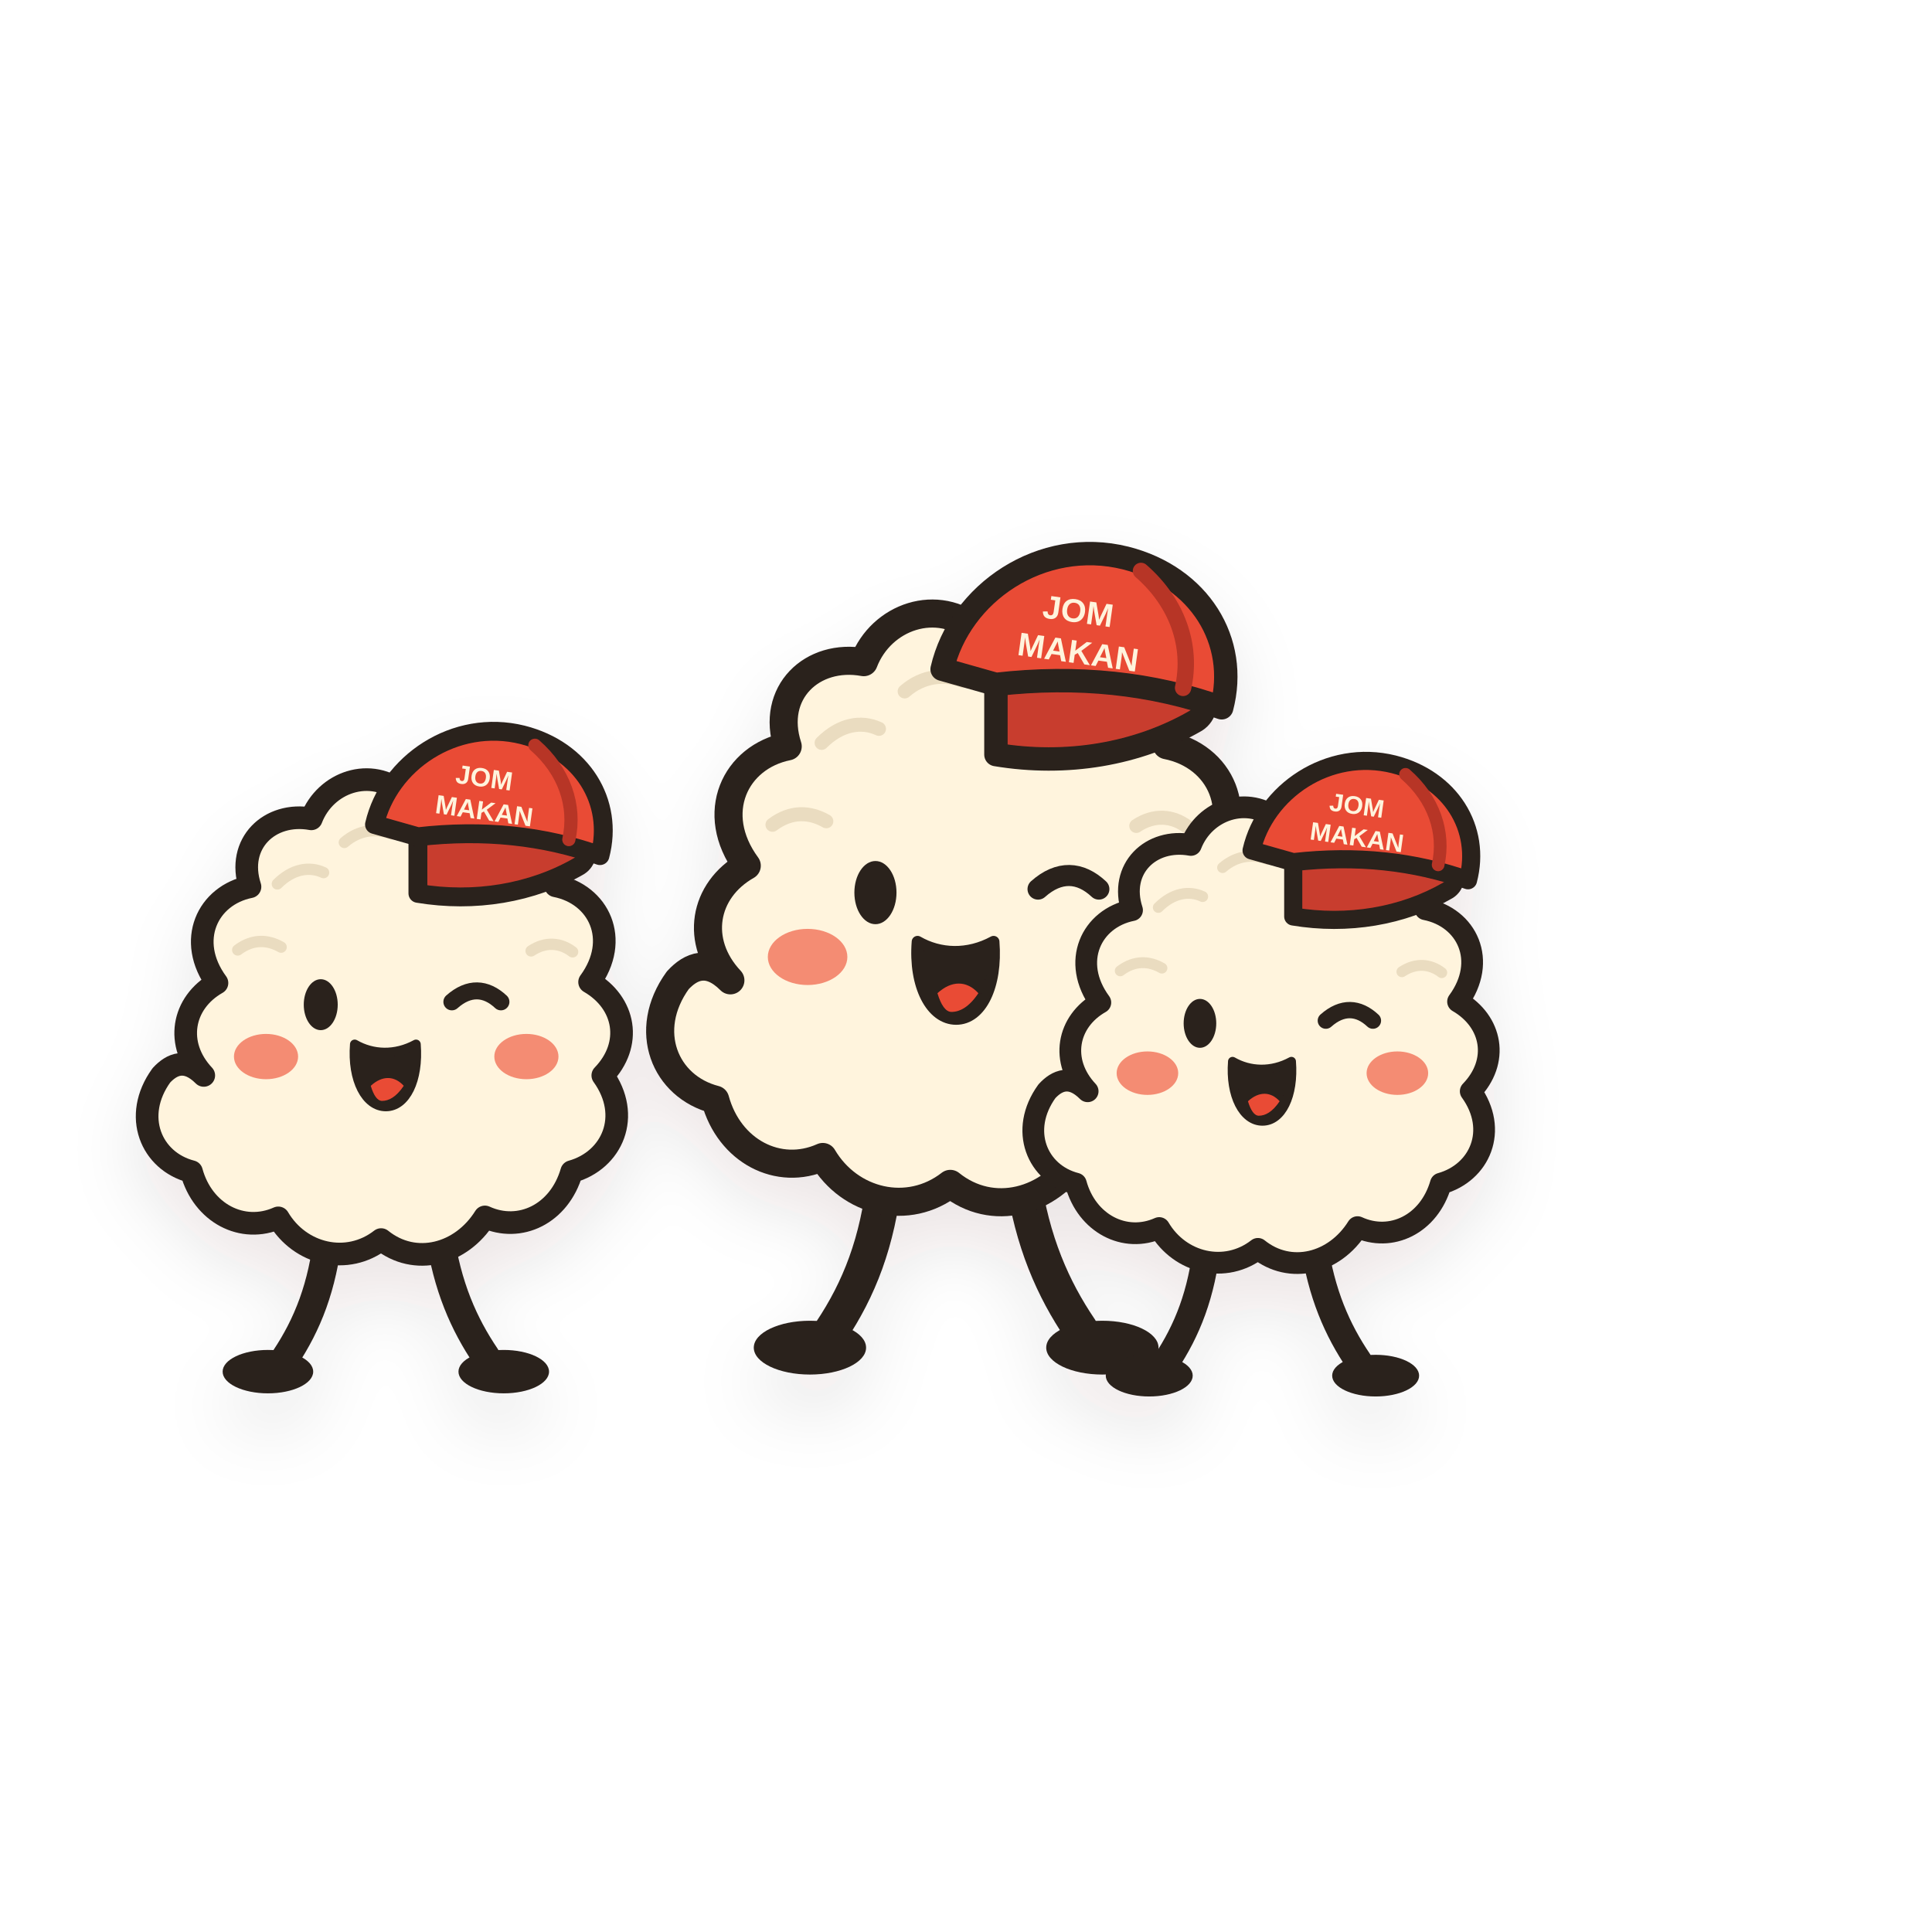
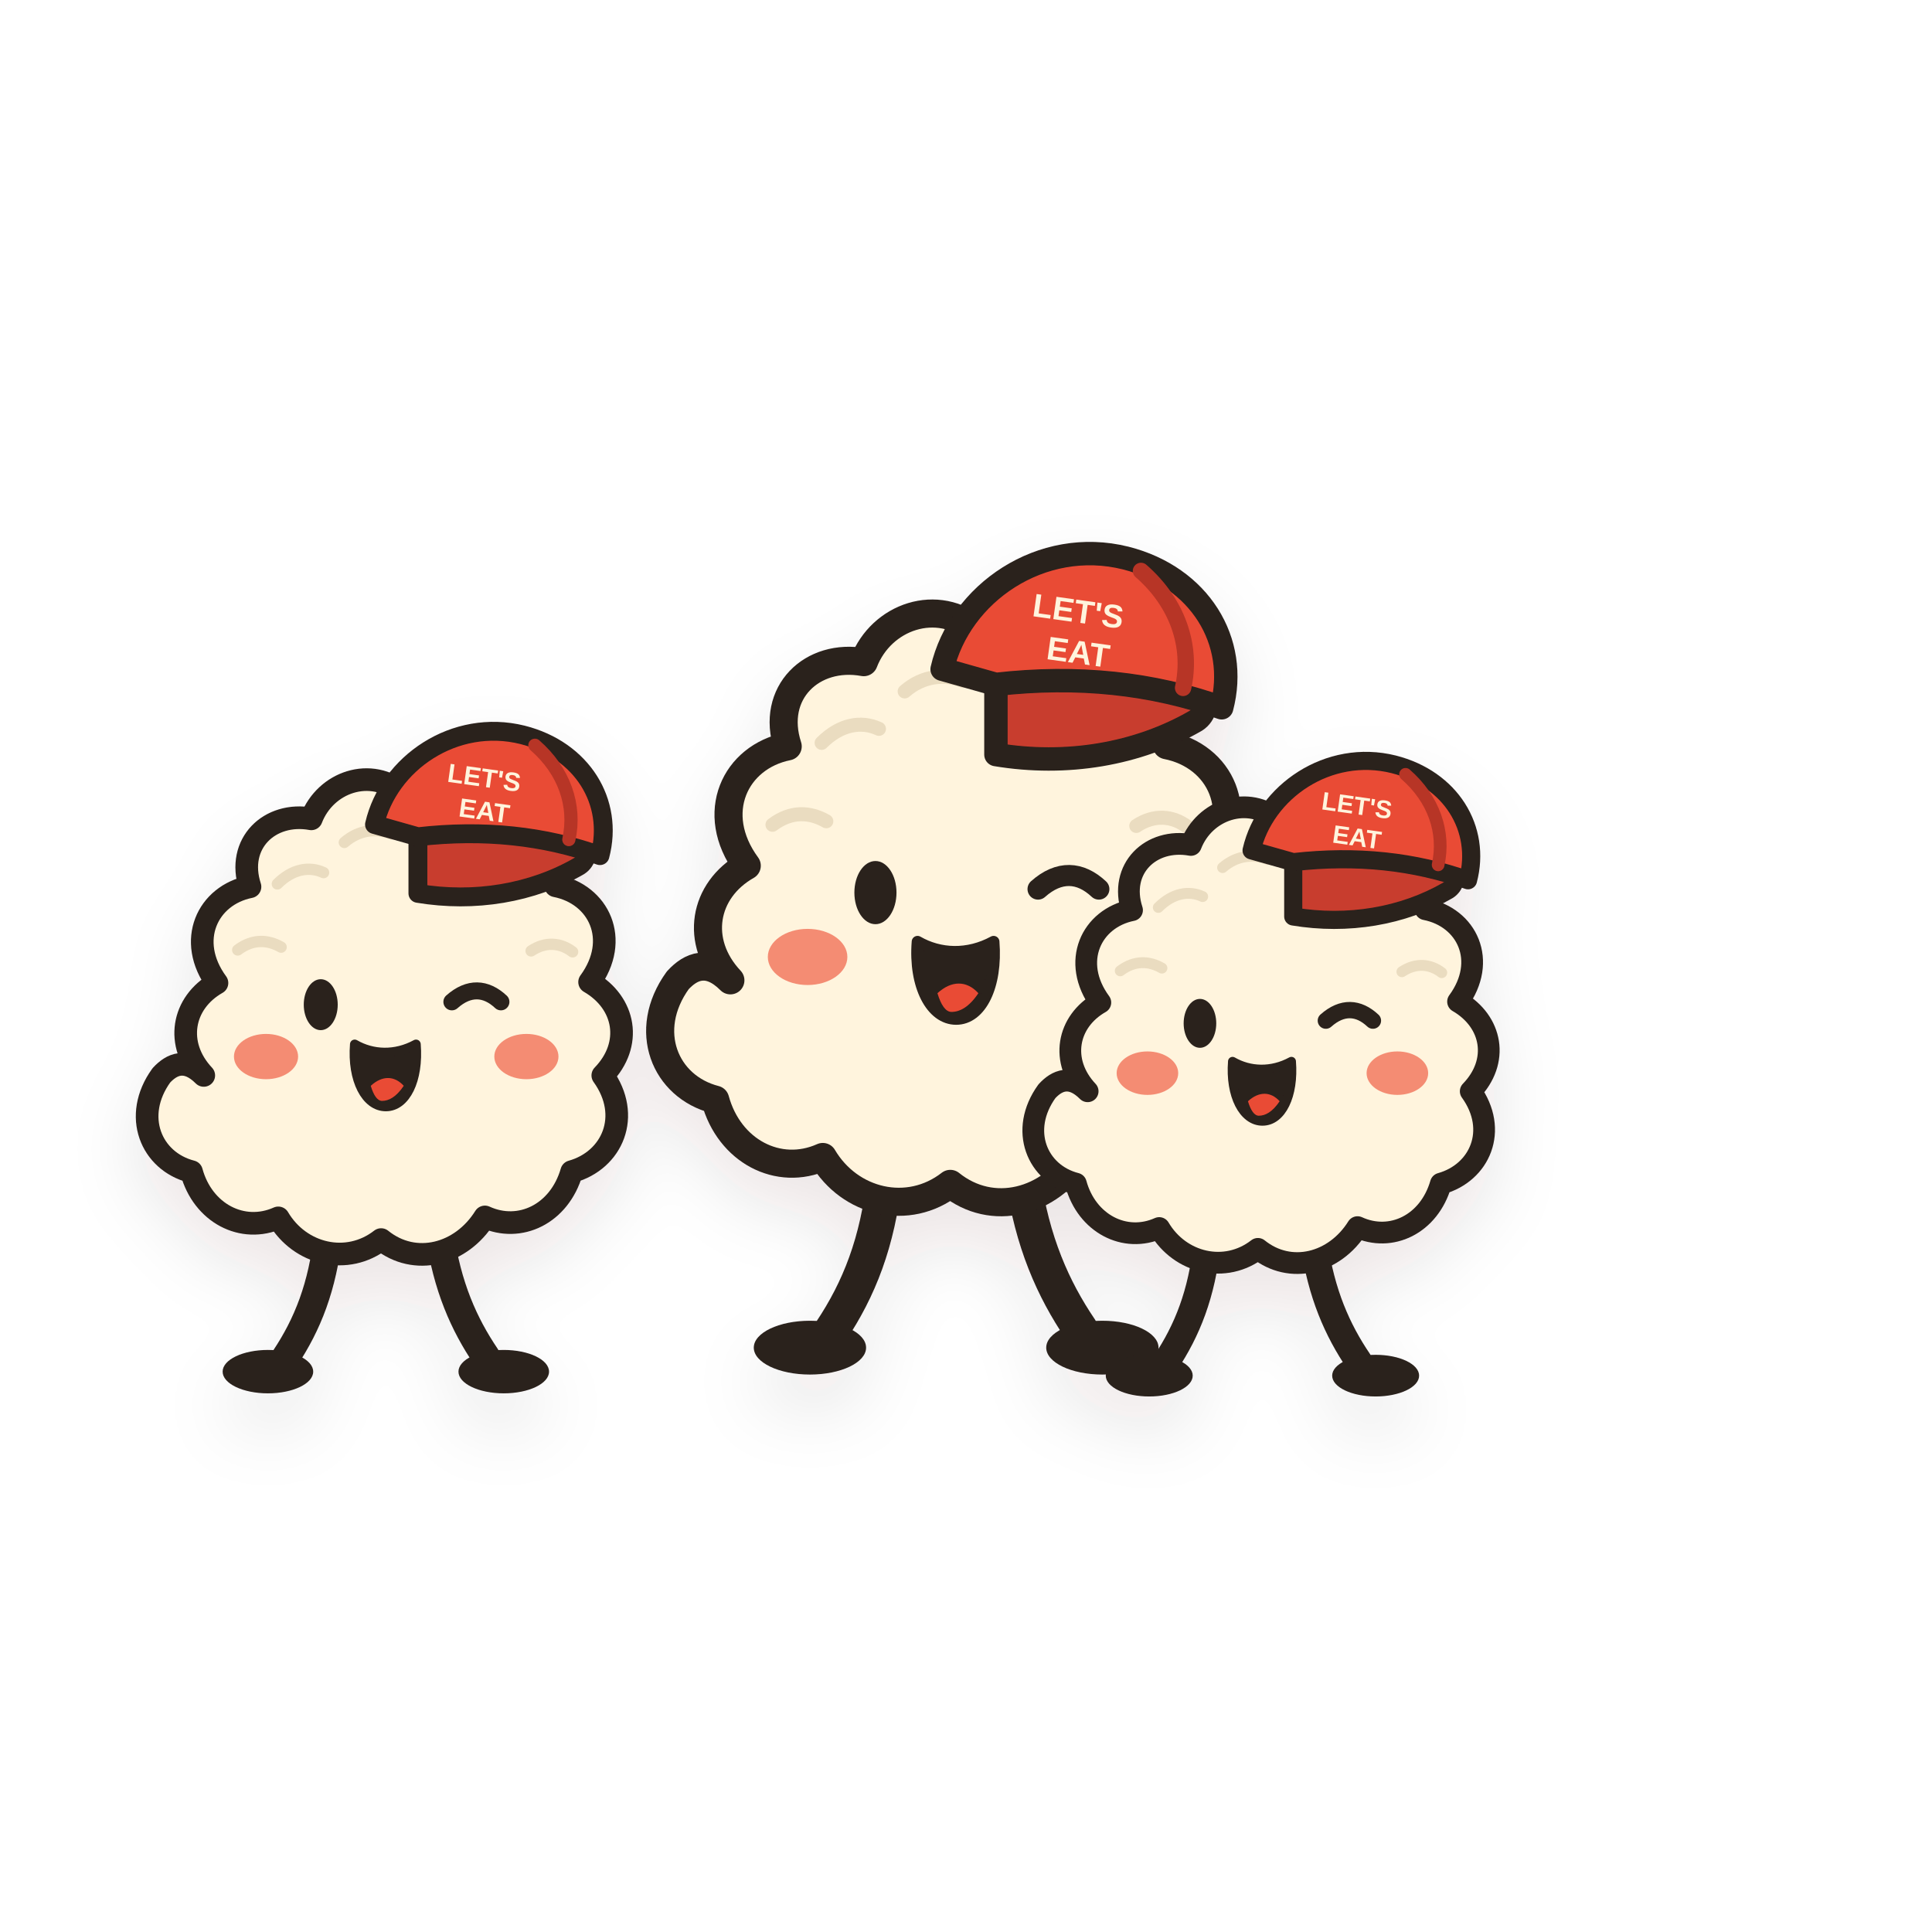
<svg xmlns="http://www.w3.org/2000/svg" width="1024" height="1024" viewBox="0 0 1024 1024" fill="none">
  <defs>
    <filter id="softShadow" x="-20%" y="-20%" width="140%" height="140%">
      <feDropShadow dx="0" dy="18" stdDeviation="18" flood-color="#29201D" flood-opacity="0.10" />
    </filter>
  </defs>
  <g filter="url(#softShadow)">
    <g transform="translate(185 160) scale(.62)">
      <path d="M458 748C452 804 436 844 412 880" stroke="#29201D" stroke-width="30" stroke-linecap="round" />
      <path d="M576 748C584 804 602 844 625 878" stroke="#29201D" stroke-width="30" stroke-linecap="round" />
      <ellipse cx="394" cy="894" rx="48" ry="23" fill="#29201D" />
      <ellipse cx="644" cy="894" rx="48" ry="23" fill="#29201D" />
      <path d="M375 610C345 628 335 653 340 684" stroke="#29201D" stroke-width="28" stroke-linecap="round" />
      <path d="M661 610C692 628 703 653 698 684" stroke="#29201D" stroke-width="28" stroke-linecap="round" />
      <path d="M326 580       C295 547 303 503 340 482       C307 437 330 389 375 380       C360 334 396 300 440 308       C455 269 503 252 537 281       C568 252 616 267 632 306       C678 298 714 333 699 379       C745 388 768 436 735 481       C773 503 781 547 749 580       C780 623 759 670 716 682       C703 727 661 747 624 730       C599 770 550 783 514 754       C478 782 428 770 405 731       C367 748 325 726 313 682       C270 671 250 623 281 580       C292 568 307 561 326 580Z" fill="#FFF4DD" stroke="#29201D" stroke-width="24" stroke-linejoin="round" />
      <g stroke="#E8D9BC" stroke-width="12" stroke-linecap="round" opacity="0.9">
        <path d="M404 377C420 361 438 358 453 365" />
        <path d="M475 333C491 319 510 318 525 324" />
        <path d="M554 330C570 320 588 322 601 331" />
        <path d="M623 366C639 359 655 362 669 374" />
        <path d="M362 447C378 435 394 436 408 444" />
        <path d="M673 448C688 438 704 439 717 449" />
      </g>
      <path d="M553 301C616 282 681 295 728 334C735 341 732 353 724 358C674 387 613 397 553 387Z" fill="#C83D2D" stroke="#29201D" stroke-width="20" stroke-linejoin="round" />
      <path d="M507 314C522 249 592 201 664 219C727 235 761 290 746 347C687 326 623 319 553 327Z" fill="#E94B35" stroke="#29201D" stroke-width="20" stroke-linejoin="round" />
      <path d="M677 230C708 257 721 294 713 330" stroke="#B73427" stroke-width="14" stroke-linecap="round" />
      <g fill="#FFF4DD" text-anchor="middle" font-family="Arial Rounded MT Bold, Arial, sans-serif" font-weight="700">
-         <text x="622" y="274" font-size="28" transform="rotate(8 622 274)">JOM</text>
-         <text x="622" y="309" font-size="28" transform="rotate(8 622 309)">MAKAN</text>
+         <text x="622" y="274" font-size="28" transform="rotate(8 622 274)">LET'S</text>
+         <text x="622" y="309" font-size="28" transform="rotate(8 622 309)">EAT</text>
      </g>
      <ellipse cx="450" cy="505" rx="18" ry="27" fill="#29201D" />
      <path d="M589 502C607 486 625 487 641 502" stroke="#29201D" stroke-width="18" stroke-linecap="round" />
      <ellipse cx="392" cy="560" rx="34" ry="24" fill="#F48C73" />
      <ellipse cx="668" cy="560" rx="34" ry="24" fill="#F48C73" />
      <path d="M486 547C505 558 529 559 551 547C554 585 540 613 519 613C498 613 483 585 486 547Z" fill="#29201D" stroke="#29201D" stroke-width="10" stroke-linejoin="round" />
      <path d="M503 591C515 580 528 580 538 591C530 603 522 607 515 607C510 607 506 601 503 591Z" fill="#E94B35" />
    </g>
    <g transform="translate(-55 280) scale(.5)">
      <path d="M458 748C452 804 436 844 412 880" stroke="#29201D" stroke-width="30" stroke-linecap="round" />
      <path d="M576 748C584 804 602 844 625 878" stroke="#29201D" stroke-width="30" stroke-linecap="round" />
      <ellipse cx="394" cy="894" rx="48" ry="23" fill="#29201D" />
      <ellipse cx="644" cy="894" rx="48" ry="23" fill="#29201D" />
      <path d="M375 610C345 628 335 653 340 684" stroke="#29201D" stroke-width="28" stroke-linecap="round" />
      <path d="M661 610C692 628 703 653 698 684" stroke="#29201D" stroke-width="28" stroke-linecap="round" />
      <path d="M326 580       C295 547 303 503 340 482       C307 437 330 389 375 380       C360 334 396 300 440 308       C455 269 503 252 537 281       C568 252 616 267 632 306       C678 298 714 333 699 379       C745 388 768 436 735 481       C773 503 781 547 749 580       C780 623 759 670 716 682       C703 727 661 747 624 730       C599 770 550 783 514 754       C478 782 428 770 405 731       C367 748 325 726 313 682       C270 671 250 623 281 580       C292 568 307 561 326 580Z" fill="#FFF4DD" stroke="#29201D" stroke-width="24" stroke-linejoin="round" />
      <g stroke="#E8D9BC" stroke-width="12" stroke-linecap="round" opacity="0.9">
        <path d="M404 377C420 361 438 358 453 365" />
        <path d="M475 333C491 319 510 318 525 324" />
        <path d="M554 330C570 320 588 322 601 331" />
        <path d="M623 366C639 359 655 362 669 374" />
        <path d="M362 447C378 435 394 436 408 444" />
        <path d="M673 448C688 438 704 439 717 449" />
      </g>
      <path d="M553 301C616 282 681 295 728 334C735 341 732 353 724 358C674 387 613 397 553 387Z" fill="#C83D2D" stroke="#29201D" stroke-width="20" stroke-linejoin="round" />
      <path d="M507 314C522 249 592 201 664 219C727 235 761 290 746 347C687 326 623 319 553 327Z" fill="#E94B35" stroke="#29201D" stroke-width="20" stroke-linejoin="round" />
      <path d="M677 230C708 257 721 294 713 330" stroke="#B73427" stroke-width="14" stroke-linecap="round" />
      <g fill="#FFF4DD" text-anchor="middle" font-family="Arial Rounded MT Bold, Arial, sans-serif" font-weight="700">
-         <text x="622" y="274" font-size="28" transform="rotate(8 622 274)">JOM</text>
-         <text x="622" y="309" font-size="28" transform="rotate(8 622 309)">MAKAN</text>
+         <text x="622" y="274" font-size="28" transform="rotate(8 622 274)">LET'S</text>
+         <text x="622" y="309" font-size="28" transform="rotate(8 622 309)">EAT</text>
      </g>
      <ellipse cx="450" cy="505" rx="18" ry="27" fill="#29201D" />
      <path d="M589 502C607 486 625 487 641 502" stroke="#29201D" stroke-width="18" stroke-linecap="round" />
      <ellipse cx="392" cy="560" rx="34" ry="24" fill="#F48C73" />
      <ellipse cx="668" cy="560" rx="34" ry="24" fill="#F48C73" />
      <path d="M486 547C505 558 529 559 551 547C554 585 540 613 519 613C498 613 483 585 486 547Z" fill="#29201D" stroke="#29201D" stroke-width="10" stroke-linejoin="round" />
      <path d="M503 591C515 580 528 580 538 591C530 603 522 607 515 607C510 607 506 601 503 591Z" fill="#E94B35" />
    </g>
    <g transform="translate(420 300) scale(.48)">
      <path d="M458 748C452 804 436 844 412 880" stroke="#29201D" stroke-width="30" stroke-linecap="round" />
      <path d="M576 748C584 804 602 844 625 878" stroke="#29201D" stroke-width="30" stroke-linecap="round" />
      <ellipse cx="394" cy="894" rx="48" ry="23" fill="#29201D" />
      <ellipse cx="644" cy="894" rx="48" ry="23" fill="#29201D" />
      <path d="M375 610C345 628 335 653 340 684" stroke="#29201D" stroke-width="28" stroke-linecap="round" />
      <path d="M661 610C692 628 703 653 698 684" stroke="#29201D" stroke-width="28" stroke-linecap="round" />
      <path d="M326 580       C295 547 303 503 340 482       C307 437 330 389 375 380       C360 334 396 300 440 308       C455 269 503 252 537 281       C568 252 616 267 632 306       C678 298 714 333 699 379       C745 388 768 436 735 481       C773 503 781 547 749 580       C780 623 759 670 716 682       C703 727 661 747 624 730       C599 770 550 783 514 754       C478 782 428 770 405 731       C367 748 325 726 313 682       C270 671 250 623 281 580       C292 568 307 561 326 580Z" fill="#FFF4DD" stroke="#29201D" stroke-width="24" stroke-linejoin="round" />
      <g stroke="#E8D9BC" stroke-width="12" stroke-linecap="round" opacity="0.9">
        <path d="M404 377C420 361 438 358 453 365" />
        <path d="M475 333C491 319 510 318 525 324" />
        <path d="M554 330C570 320 588 322 601 331" />
        <path d="M623 366C639 359 655 362 669 374" />
        <path d="M362 447C378 435 394 436 408 444" />
        <path d="M673 448C688 438 704 439 717 449" />
      </g>
      <path d="M553 301C616 282 681 295 728 334C735 341 732 353 724 358C674 387 613 397 553 387Z" fill="#C83D2D" stroke="#29201D" stroke-width="20" stroke-linejoin="round" />
      <path d="M507 314C522 249 592 201 664 219C727 235 761 290 746 347C687 326 623 319 553 327Z" fill="#E94B35" stroke="#29201D" stroke-width="20" stroke-linejoin="round" />
      <path d="M677 230C708 257 721 294 713 330" stroke="#B73427" stroke-width="14" stroke-linecap="round" />
      <g fill="#FFF4DD" text-anchor="middle" font-family="Arial Rounded MT Bold, Arial, sans-serif" font-weight="700">
-         <text x="622" y="274" font-size="28" transform="rotate(8 622 274)">JOM</text>
-         <text x="622" y="309" font-size="28" transform="rotate(8 622 309)">MAKAN</text>
+         <text x="622" y="274" font-size="28" transform="rotate(8 622 274)">LET'S</text>
+         <text x="622" y="309" font-size="28" transform="rotate(8 622 309)">EAT</text>
      </g>
      <ellipse cx="450" cy="505" rx="18" ry="27" fill="#29201D" />
      <path d="M589 502C607 486 625 487 641 502" stroke="#29201D" stroke-width="18" stroke-linecap="round" />
      <ellipse cx="392" cy="560" rx="34" ry="24" fill="#F48C73" />
      <ellipse cx="668" cy="560" rx="34" ry="24" fill="#F48C73" />
      <path d="M486 547C505 558 529 559 551 547C554 585 540 613 519 613C498 613 483 585 486 547Z" fill="#29201D" stroke="#29201D" stroke-width="10" stroke-linejoin="round" />
      <path d="M503 591C515 580 528 580 538 591C530 603 522 607 515 607C510 607 506 601 503 591Z" fill="#E94B35" />
    </g>
  </g>
</svg>
